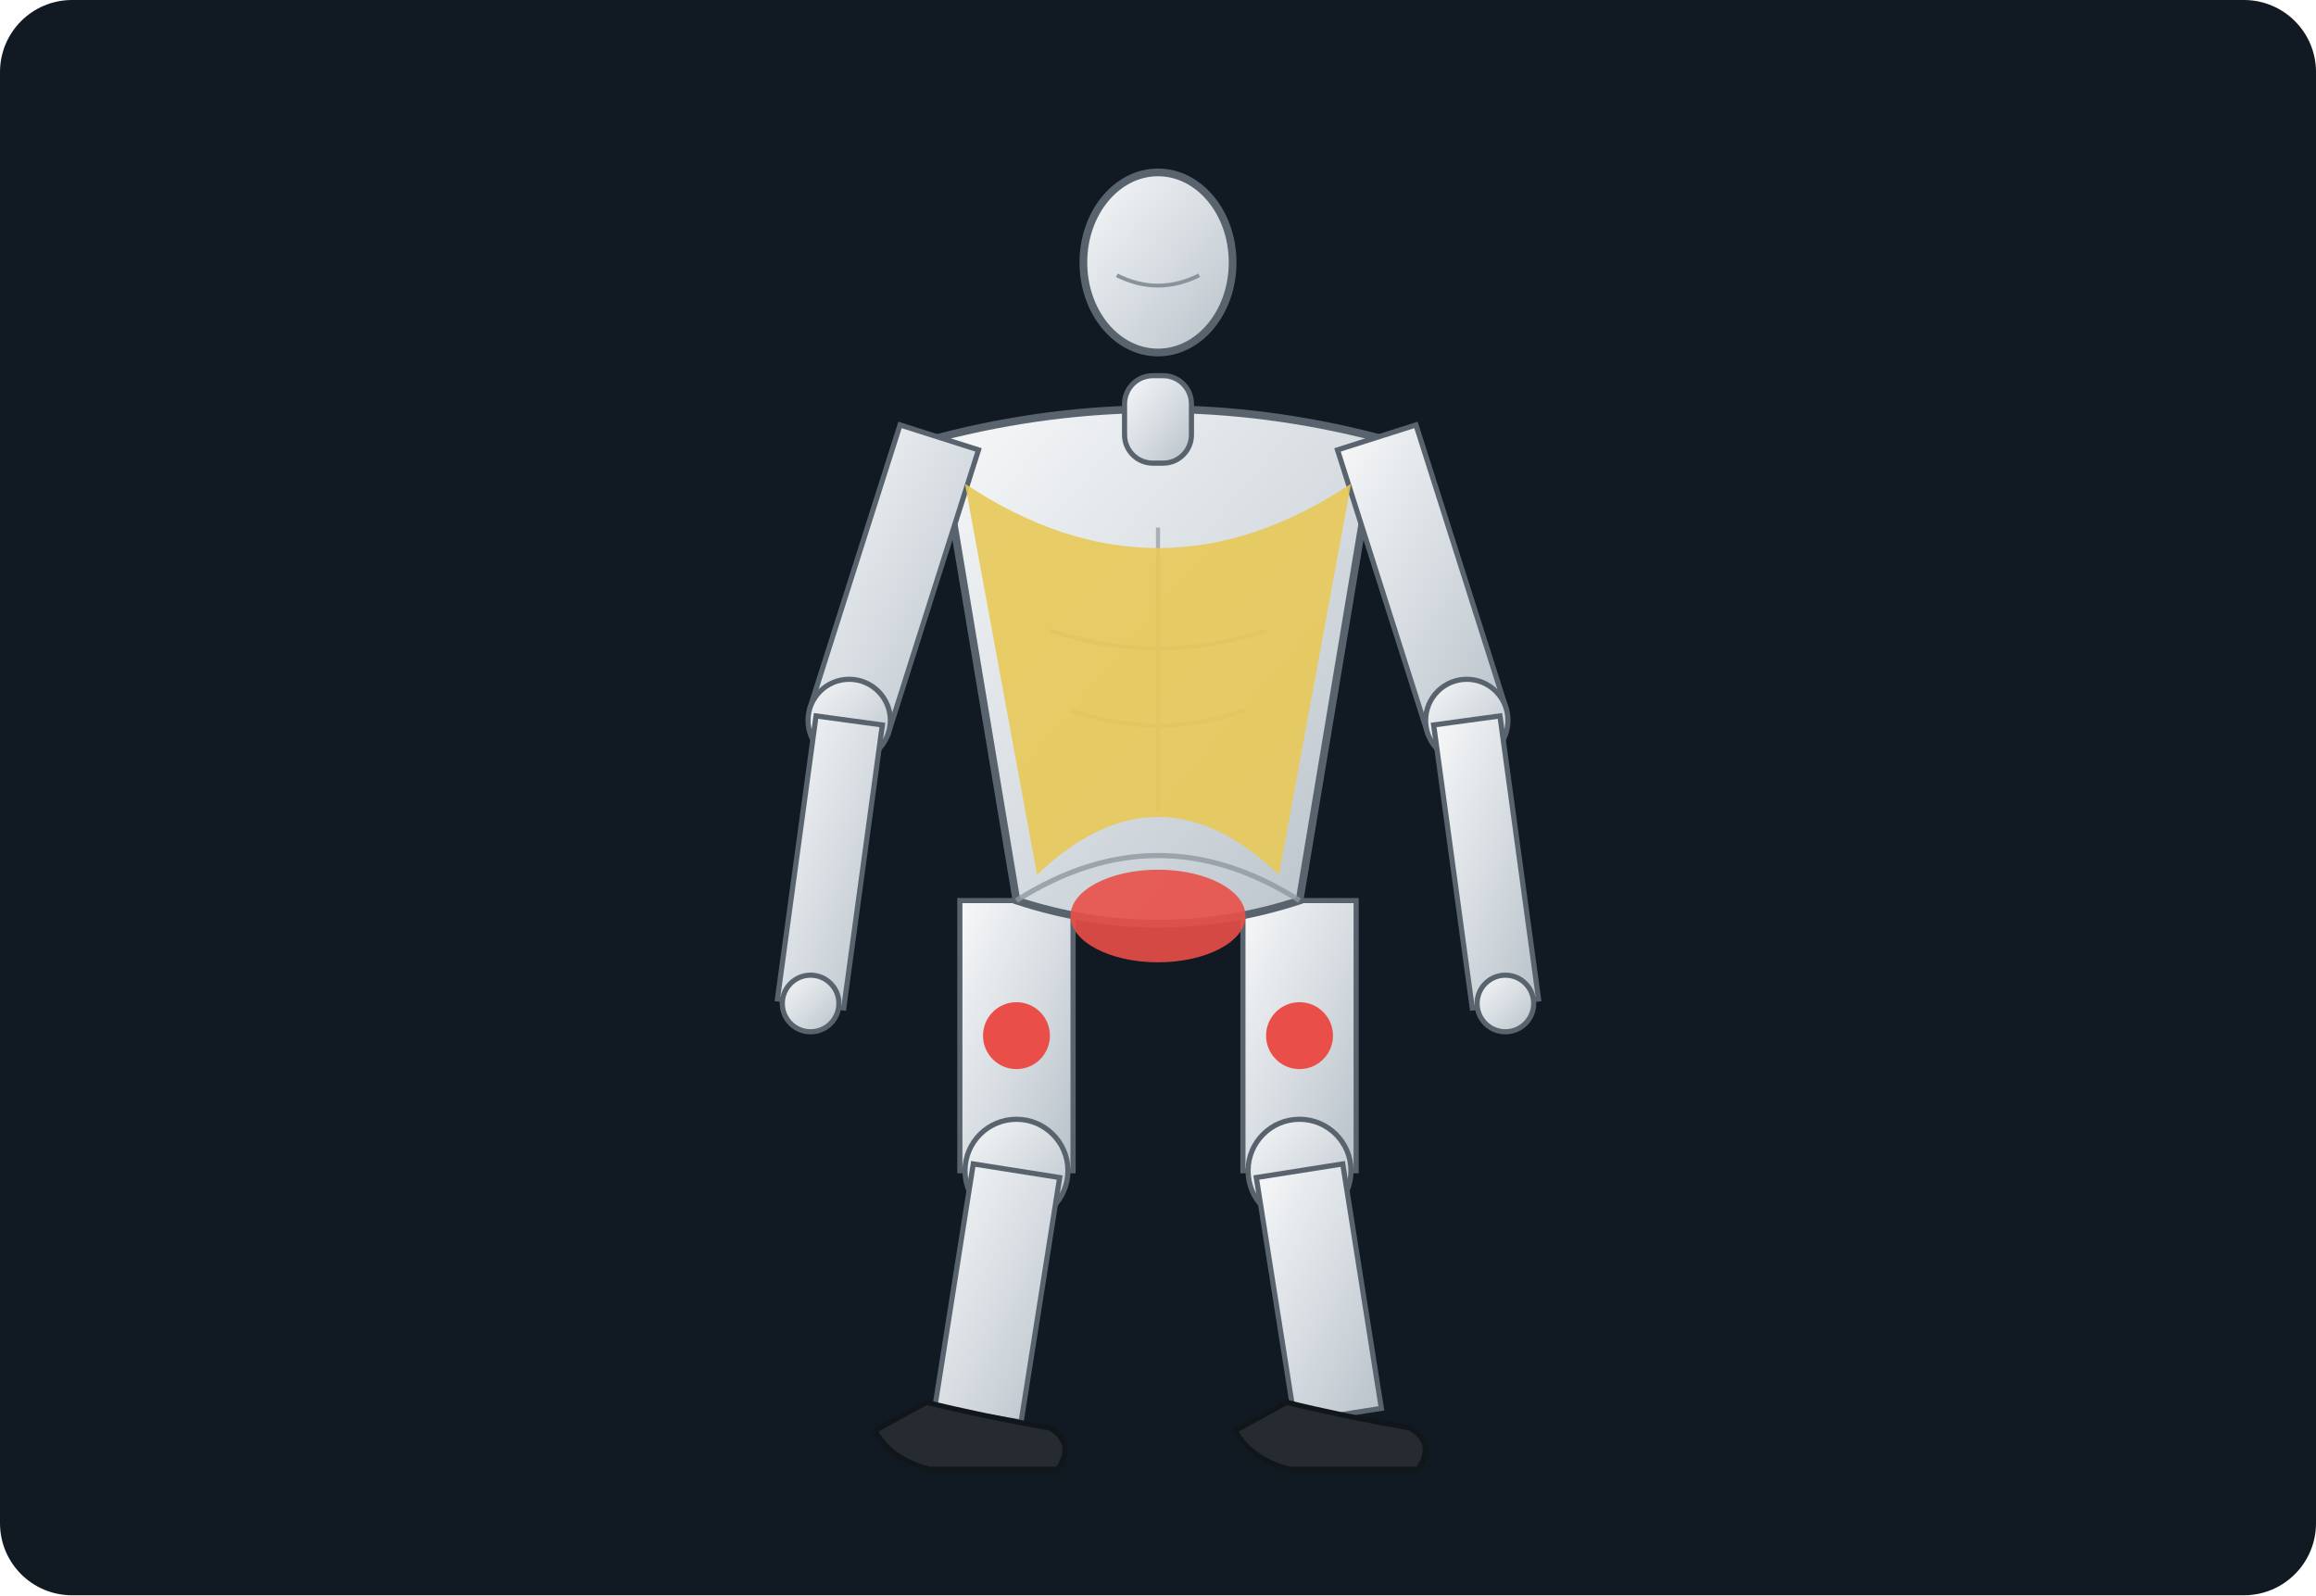
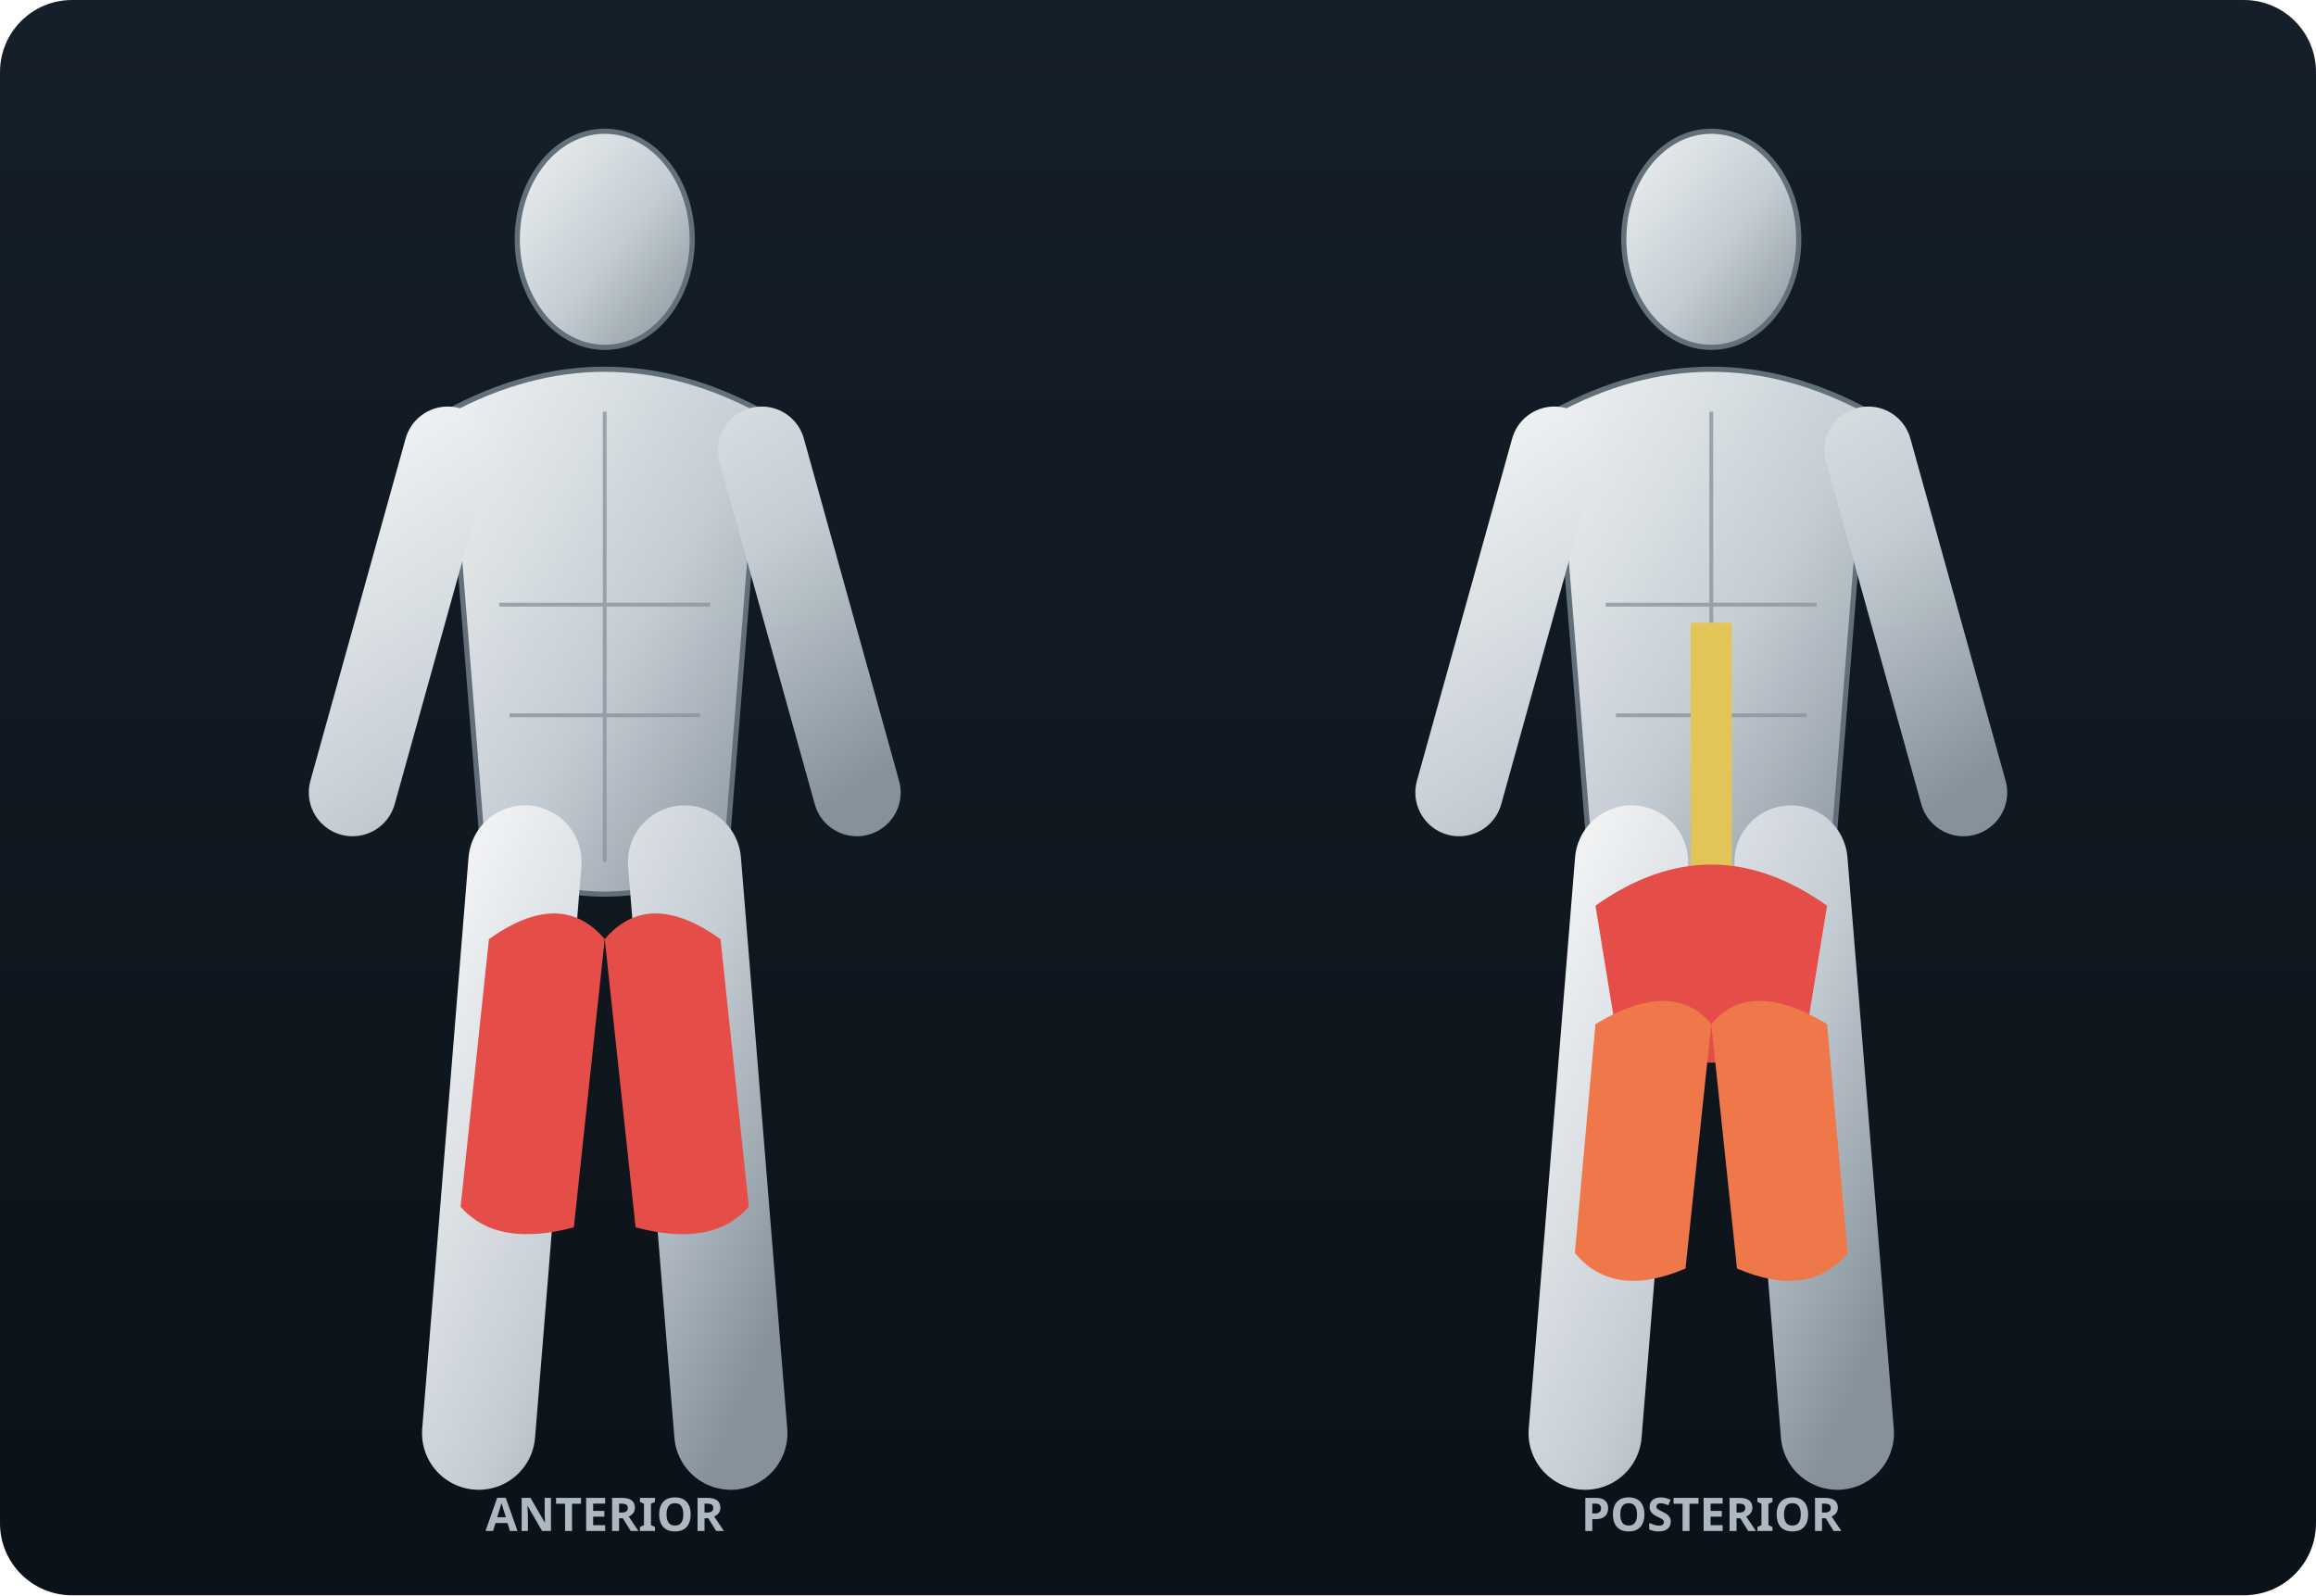
<svg xmlns="http://www.w3.org/2000/svg" width="900" height="620" viewBox="0 0 900 620" role="img" aria-label="Músculos trabajados · Sentadilla con barra" data-style="anatomical-v2">
  <defs>
-     <linearGradient id="bg" x2="0" y2="1">
-       <stop stop-color="#ffffff" />
-       <stop offset="1" stop-color="#e9eef3" />
+     <linearGradient id="mapbg" x2="0" y2="1">
+       <stop stop-color="#151f29" />
+       <stop offset="1" stop-color="#0b1118" />
    </linearGradient>
-     <linearGradient id="body" x2="1" y2="1">
-       <stop stop-color="#f7f8f9" />
-       <stop offset=".55" stop-color="#d5dbe0" />
-       <stop offset="1" stop-color="#b8c1c9" />
+     <linearGradient id="skin" x2="1" y2="1">
+       <stop stop-color="#f4f6f7" />
+       <stop offset=".55" stop-color="#c8d0d6" />
+       <stop offset="1" stop-color="#89949d" />
    </linearGradient>
-     <linearGradient id="metal" x2="1">
-       <stop stop-color="#20272d" />
-       <stop offset=".5" stop-color="#7e8993" />
-       <stop offset="1" stop-color="#2a3239" />
-     </linearGradient>
-     <filter id="shadow" x="-20%" y="-20%" width="140%" height="160%">
-       <feDropShadow dx="0" dy="10" stdDeviation="10" flood-opacity=".17" />
-     </filter>
  </defs>
-   <rect width="900" height="620" rx="28" fill="#111922" />
-   <g transform="translate(0,-10)">
-     <g class="anatomical-v2">
-       <path d="M373 360 L373 465 Q395 465 417 465 L417 360 Q395 360 373 360Z" fill="url(#body)" stroke="#58636e" stroke-width="2" />
-       <circle cx="395" cy="465" r="20" fill="url(#body)" stroke="#58636e" stroke-width="2" />
-       <path d="M378.208 462.349 L363.208 557.349 Q380 560 396.792 562.651 L411.792 467.651 Q395 465 378.208 462.349Z" fill="url(#body)" stroke="#58636e" stroke-width="2" />
-       <path d="M483 360 L483 465 Q505 465 527 465 L527 360 Q505 360 483 360Z" fill="url(#body)" stroke="#58636e" stroke-width="2" />
-       <circle cx="505" cy="465" r="20" fill="url(#body)" stroke="#58636e" stroke-width="2" />
-       <path d="M488.208 467.651 L503.208 562.651 Q520 560 536.792 557.349 L521.792 462.349 Q505 465 488.208 467.651Z" fill="url(#body)" stroke="#58636e" stroke-width="2" />
-       <path d="M365 180 Q450 158 535 180 L505 360 Q450 378 395 360 Z" fill="url(#body)" stroke="#58636e" stroke-width="3" />
-       <path d="M395 360 Q450 325 505 360" fill="none" stroke="#8e989f" stroke-width="2" opacity=".8" />
-       <path d="M450 215v110 M408 255q42 14 84 0 M416 286q34 12 68 0" fill="none" stroke="#9aa3aa" stroke-width="1.6" opacity=".8" />
-       <path d="M349.753 175.149 L314.753 285.149 Q330 290 345.247 294.851 L380.247 184.851 Q365 180 349.753 175.149Z" fill="url(#body)" stroke="#58636e" stroke-width="2" />
-       <circle cx="330" cy="290" r="16" fill="url(#body)" stroke="#58636e" stroke-width="2" />
-       <path d="M317.119 288.244 L302.119 398.244 Q315 400 327.881 401.756 L342.881 291.756 Q330 290 317.119 288.244Z" fill="url(#body)" stroke="#58636e" stroke-width="2" />
-       <circle cx="315" cy="400" r="11" fill="url(#body)" stroke="#58636e" stroke-width="2" />
-       <path d="M519.753 184.851 L554.753 294.851 Q570 290 585.247 285.149 L550.247 175.149 Q535 180 519.753 184.851Z" fill="url(#body)" stroke="#58636e" stroke-width="2" />
-       <circle cx="570" cy="290" r="16" fill="url(#body)" stroke="#58636e" stroke-width="2" />
-       <path d="M557.119 291.756 L572.119 401.756 Q585 400 597.881 398.244 L582.881 288.244 Q570 290 557.119 291.756Z" fill="url(#body)" stroke="#58636e" stroke-width="2" />
-       <circle cx="585" cy="400" r="11" fill="url(#body)" stroke="#58636e" stroke-width="2" />
-       <rect x="437" y="156" width="26" height="34" rx="11" fill="url(#body)" stroke="#58636e" stroke-width="2" />
-       <ellipse cx="450" cy="112" rx="29" ry="35" fill="url(#body)" stroke="#58636e" stroke-width="3" />
-       <path d="M434 117q16 8 32 0" fill="none" stroke="#89939b" stroke-width="1.5" />
-       <path d="M360 555q20 5 48 10q10 6 3 16h-50q-15-4-21-15z" fill="#252b31" stroke="#11161a" stroke-width="2" />
-       <path d="M500 555q20 5 48 10q10 6 3 16h-50q-15-4-21-15z" fill="#252b31" stroke="#11161a" stroke-width="2" />
-       <circle cx="395" cy="412.5" r="13" fill="#e94f48" stroke="none" stroke-width="0" />
-       <circle cx="505" cy="412.5" r="13" fill="#e94f48" stroke="none" stroke-width="0" />
-       <ellipse cx="450" cy="366" rx="34" ry="18" fill="#e94f48" opacity=".9" />
-       <path d="M375 198Q450 248 525 198L497 350Q450 305 403 350Z" fill="#e8c958" opacity=".9" />
-     </g>
+   <rect width="900" height="620" rx="28" fill="url(#mapbg)" />
+   <g opacity=".98">
+     <ellipse cx="235" cy="93" rx="34" ry="42" fill="url(#skin)" stroke="#64717b" stroke-width="2" />
+     <path d="M174 160Q235 127 296 160L282 335Q235 360 188 335Z" fill="url(#skin)" stroke="#64717b" stroke-width="2" />
+     <path d="M174 175L137 308M296 175L333 308" stroke="url(#skin)" stroke-width="34" stroke-linecap="round" />
+     <path d="M204 335L186 557M266 335L284 557" stroke="url(#skin)" stroke-width="44" stroke-linecap="round" />
+     <path d="M235 160v175M194 235h82M198 278h74" stroke="#8d979f" stroke-width="1.5" opacity=".8" />
+     <ellipse cx="665" cy="93" rx="34" ry="42" fill="url(#skin)" stroke="#64717b" stroke-width="2" />
+     <path d="M604 160Q665 127 726 160L712 335Q665 360 618 335Z" fill="url(#skin)" stroke="#64717b" stroke-width="2" />
+     <path d="M604 175L567 308M726 175L763 308" stroke="url(#skin)" stroke-width="34" stroke-linecap="round" />
+     <path d="M634 335L616 557M696 335L714 557" stroke="url(#skin)" stroke-width="44" stroke-linecap="round" />
+     <path d="M665 160v175M624 235h82M628 278h74" stroke="#8d979f" stroke-width="1.5" opacity=".8" />
+     <path d="M190 365q28-20 45 0l-12 112q-30 8-44-8z" fill="#e94f48" />
+     <path d="M280 365q-28-20-45 0l12 112q30 8 44-8z" fill="#e94f48" />
+     <path d="M657 242h16v112h-16z" rx="8" fill="#e8c958" />
+     <path d="M620 352q45-32 90 0l-8 49q-37 24-74 0z" fill="#e94f48" />
+     <path d="M620 398q30-18 45 0l-10 95q-28 12-43-6z" fill="#f47a4a" />
+     <path d="M710 398q-30-18-45 0l10 95q28 12 43-6z" fill="#f47a4a" />
+   </g>
+   <g fill="#aeb8c1" font-family="system-ui,sans-serif" font-size="18" font-weight="700">
+     <text x="235" y="595" text-anchor="middle">ANTERIOR</text>
+     <text x="665" y="595" text-anchor="middle">POSTERIOR</text>
  </g>
</svg>
